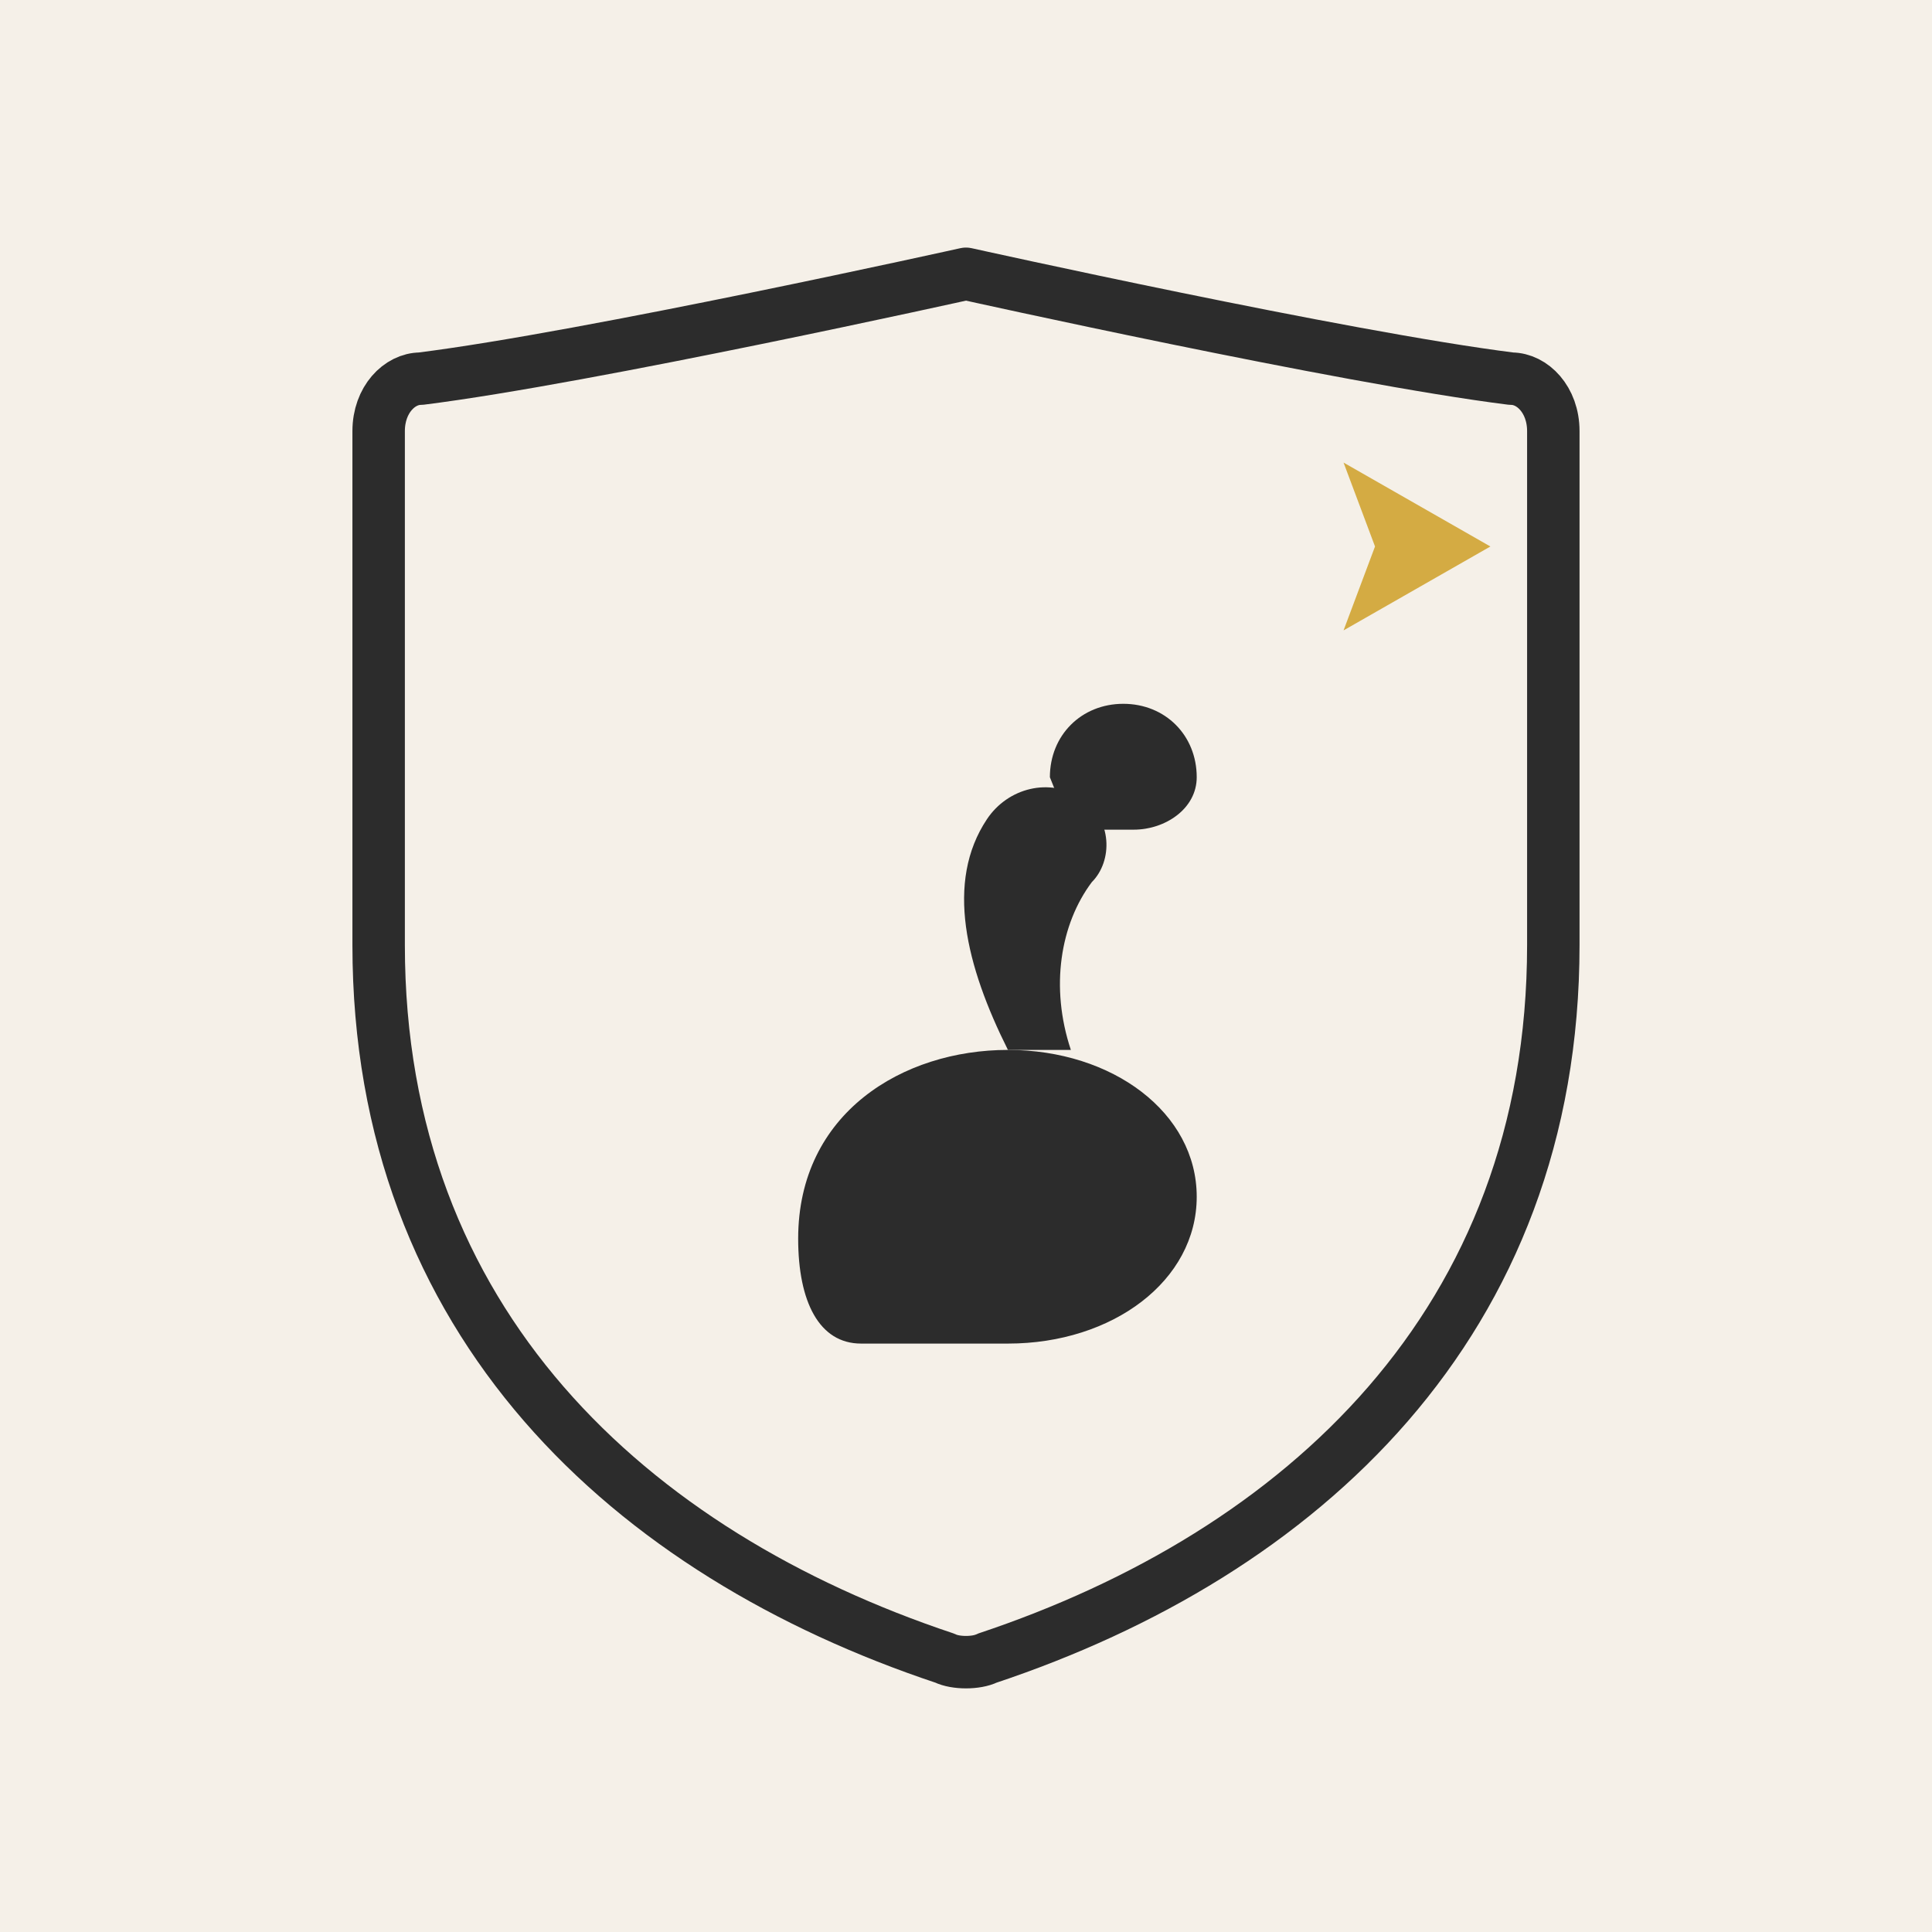
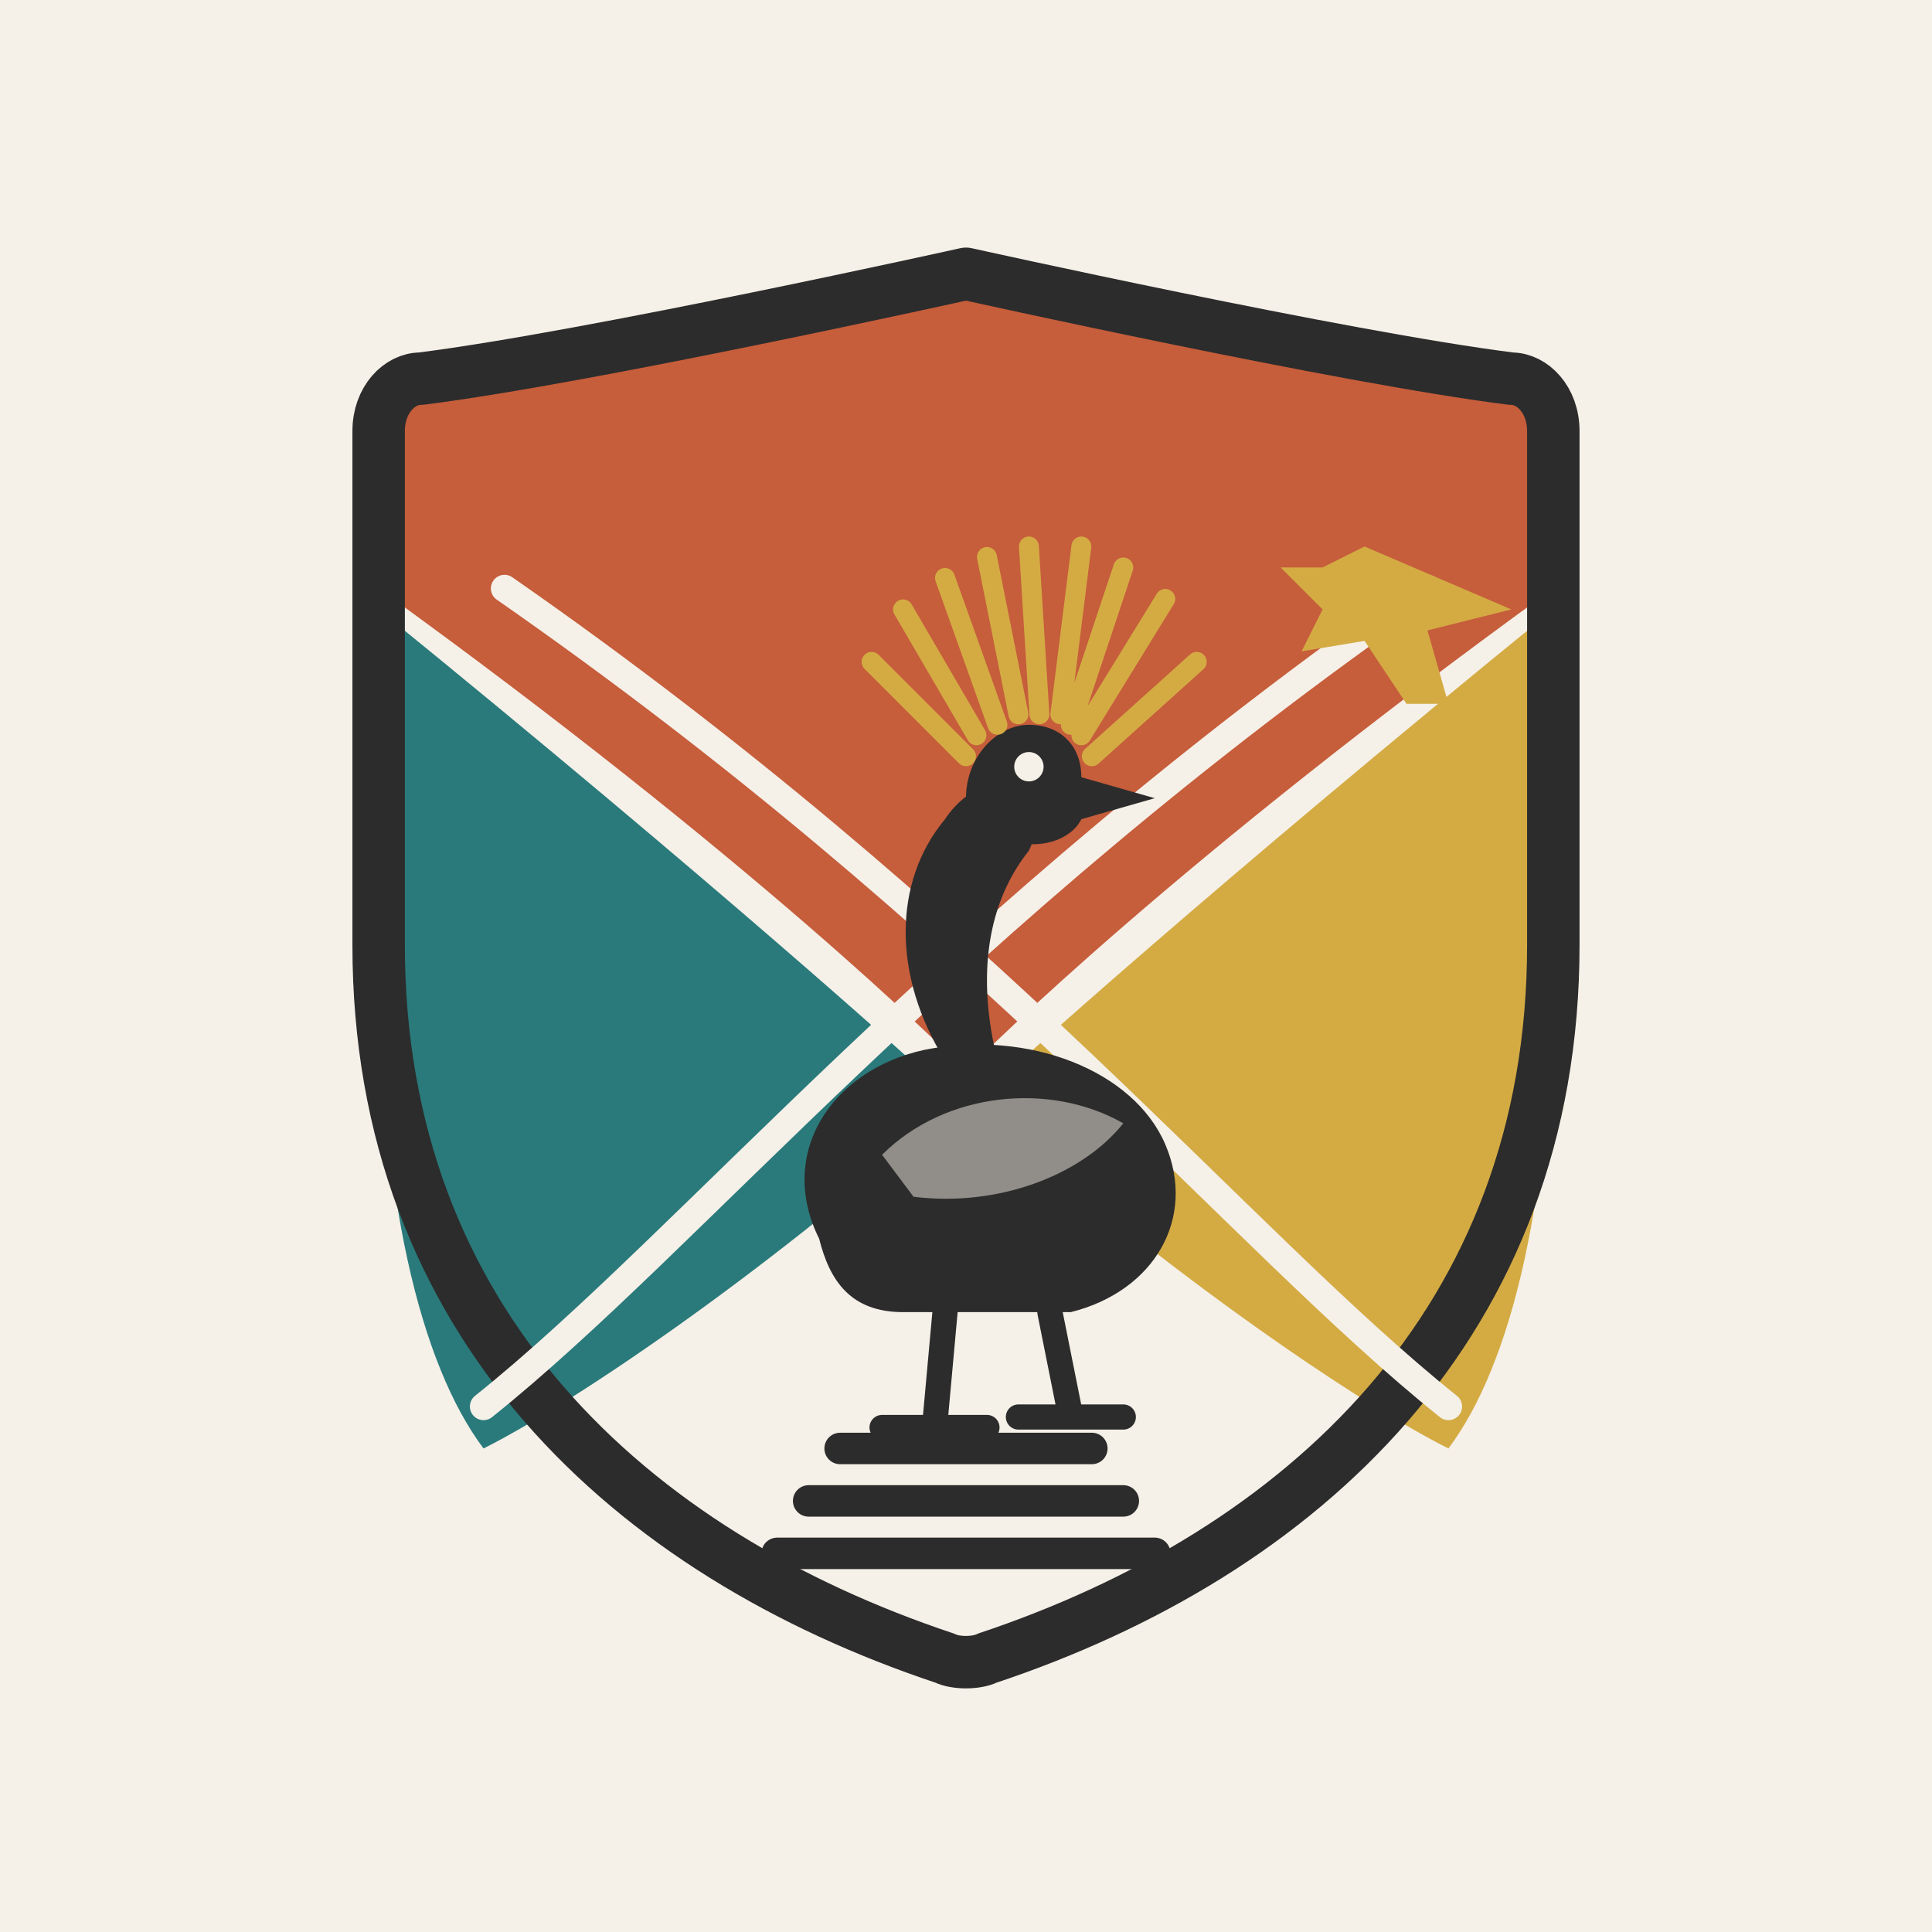
<svg xmlns="http://www.w3.org/2000/svg" width="192" height="192" viewBox="0 0 192 192">
  <rect width="192" height="192" fill="#f5f0e8" />
  <g transform="translate(33.46 23.04) scale(1.0423)">
+     <g stroke="none">
+       <path d="M60 4 C60 4 96 12 112 14 C114 14 116 16 116 19 L116 34 C80 60 62 78 60 80 C58 78 40 60 4 34 L4 19 C4 16 6 14 8 14 C24 12 60 4 60 4 Z" fill="#c65d3b" />
+       <path d="M4 36 C36 62 56 80 58 82 L58 84 C40 100 22 112 14 116 C8 108 4 92 4 68 Z" fill="#2a7a7b" />
+       <path d="M116 36 L116 68 C116 92 112 108 106 116 C98 112 80 100 62 84 L62 82 C64 80 84 62 116 36 Z" fill="#d4ab43" />
+     </g>
    <path d="M60 4 C60 4 96 12 112 14 C114 14 116 16 116 19 L116 68 C116 104 92 126 62 136 C61 136.5 59 136.5 58 136 C28 126 4 104 4 68 L4 19 C4 16 6 14 8 14 C24 12 60 4 60 4 Z" fill="none" stroke="#2c2c2c" stroke-width="5" stroke-linejoin="round" />
+     <g fill="none" stroke="#f5f0e8" stroke-width="2.6" stroke-linecap="round">
+       <path d="M14 112 C34 96 58 66 104 34" />
+       <path d="M106 112 C86 96 62 66 16 34" />
+     </g>
    <g fill="#2c2c2c">
-       <path d="M44 96 C44 84 54 78 64 78 C74 78 82 84 82 92 C82 100 74 106 64 106 L50 106 C46 106 44 102 44 96 Z" />
-       <path d="M64 78 C60 70 58 62 62 56 C64 53 68 52 71 54 C74 56 74 60 72 62 C69 66 68 72 70 78 Z" />
-       <path d="M68 52 C68 48 71 45 75 45 C79 45 82 48 82 52 C82 55 79 57 76 57 L70 57 Z" />
+       <path d="M46 96 C42 88 47 80 56 78 C66 76 76 80 79 87 C82 94 78 101 70 103 L54 103 C49 103 47 100 46 96 Z" />
+       <path d="M58 79 C53 71 53 62 58 56 C60 53 63 52 65 53 C67 54 67 57 66 59 C62 64 61 71 63 79 Z" />
+       <path d="M60 54 C60 50 63 47 66 47 C69 47 71 49 71 52 L78 54 L71 56 C70 58 67 59 64 58 Z" />
    </g>
-     <path d="M96 22 L110 30 L96 38 L99 30 Z" fill="#d4ab43" />
+     <path d="M52 88 C58 82 68 81 75 85 C71 90 63 93 55 92 Z" fill="#f5f0e8" opacity="0.5" />
+     <path d="M66 51 m -1.4 0 a 1.4 1.4 0 1 0 2.8 0 a 1.4 1.4 0 1 0 -2.8 0" fill="#f5f0e8" />
+     <g fill="none" stroke="#2c2c2c" stroke-width="2.4" stroke-linecap="round">
+       <path d="M58 103 L57 114 M52 114 L62 114 M68 103 L70 113 M65 113 L75 113" />
+     </g>
+     <g fill="none" stroke="#d4ab43" stroke-width="1.9" stroke-linecap="round">
+       <path d="M63 47 L58 33 M65 46 L62 31 M67 46 L66 30 M69 46 L71 30 M70 47 L75 32 M71 48 L79 35 M61 48 L54 36 M60 50 L51 41 M72 50 L82 41" />
+     </g>
+     <g fill="none" stroke="#2c2c2c" stroke-width="3" stroke-linecap="round">
+       <path d="M48 116 L72 116" />
+       <path d="M45 121 L75 121" />
+       <path d="M42 126 L78 126" />
+     </g>
+     <path d="M98 30 L112 36 L104 38 L106 45 L102 45 L98 39 L92 40 L94 36 L90 32 L94 32 Z" fill="#d4ab43" />
  </g>
</svg>
